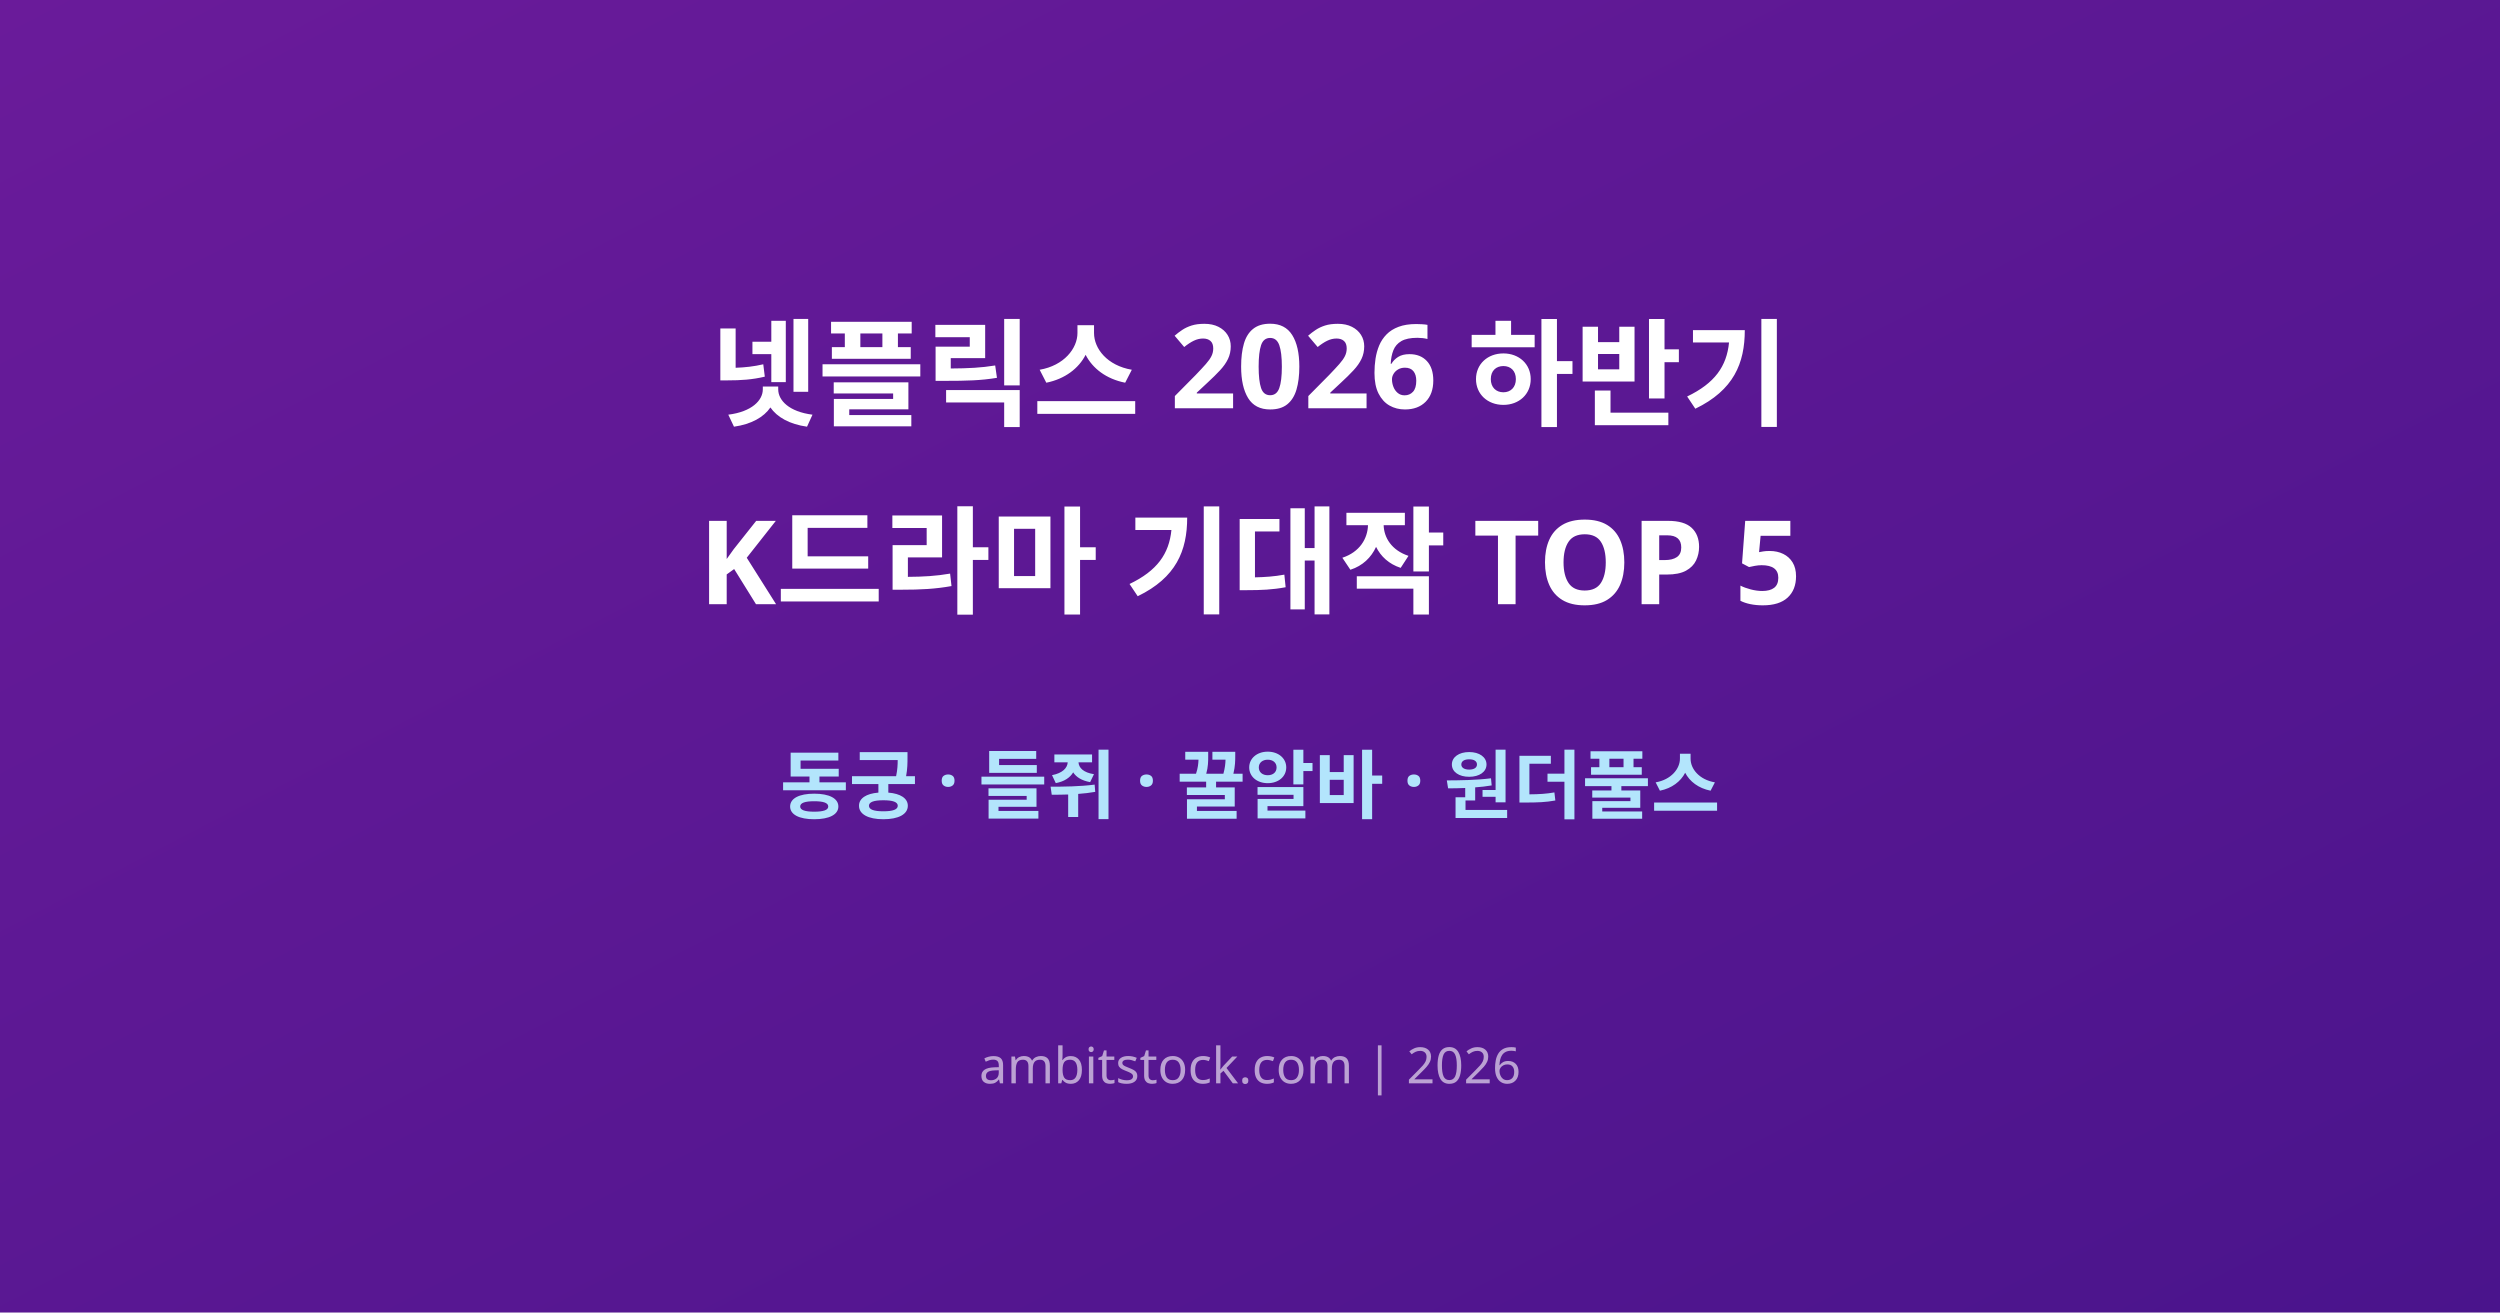
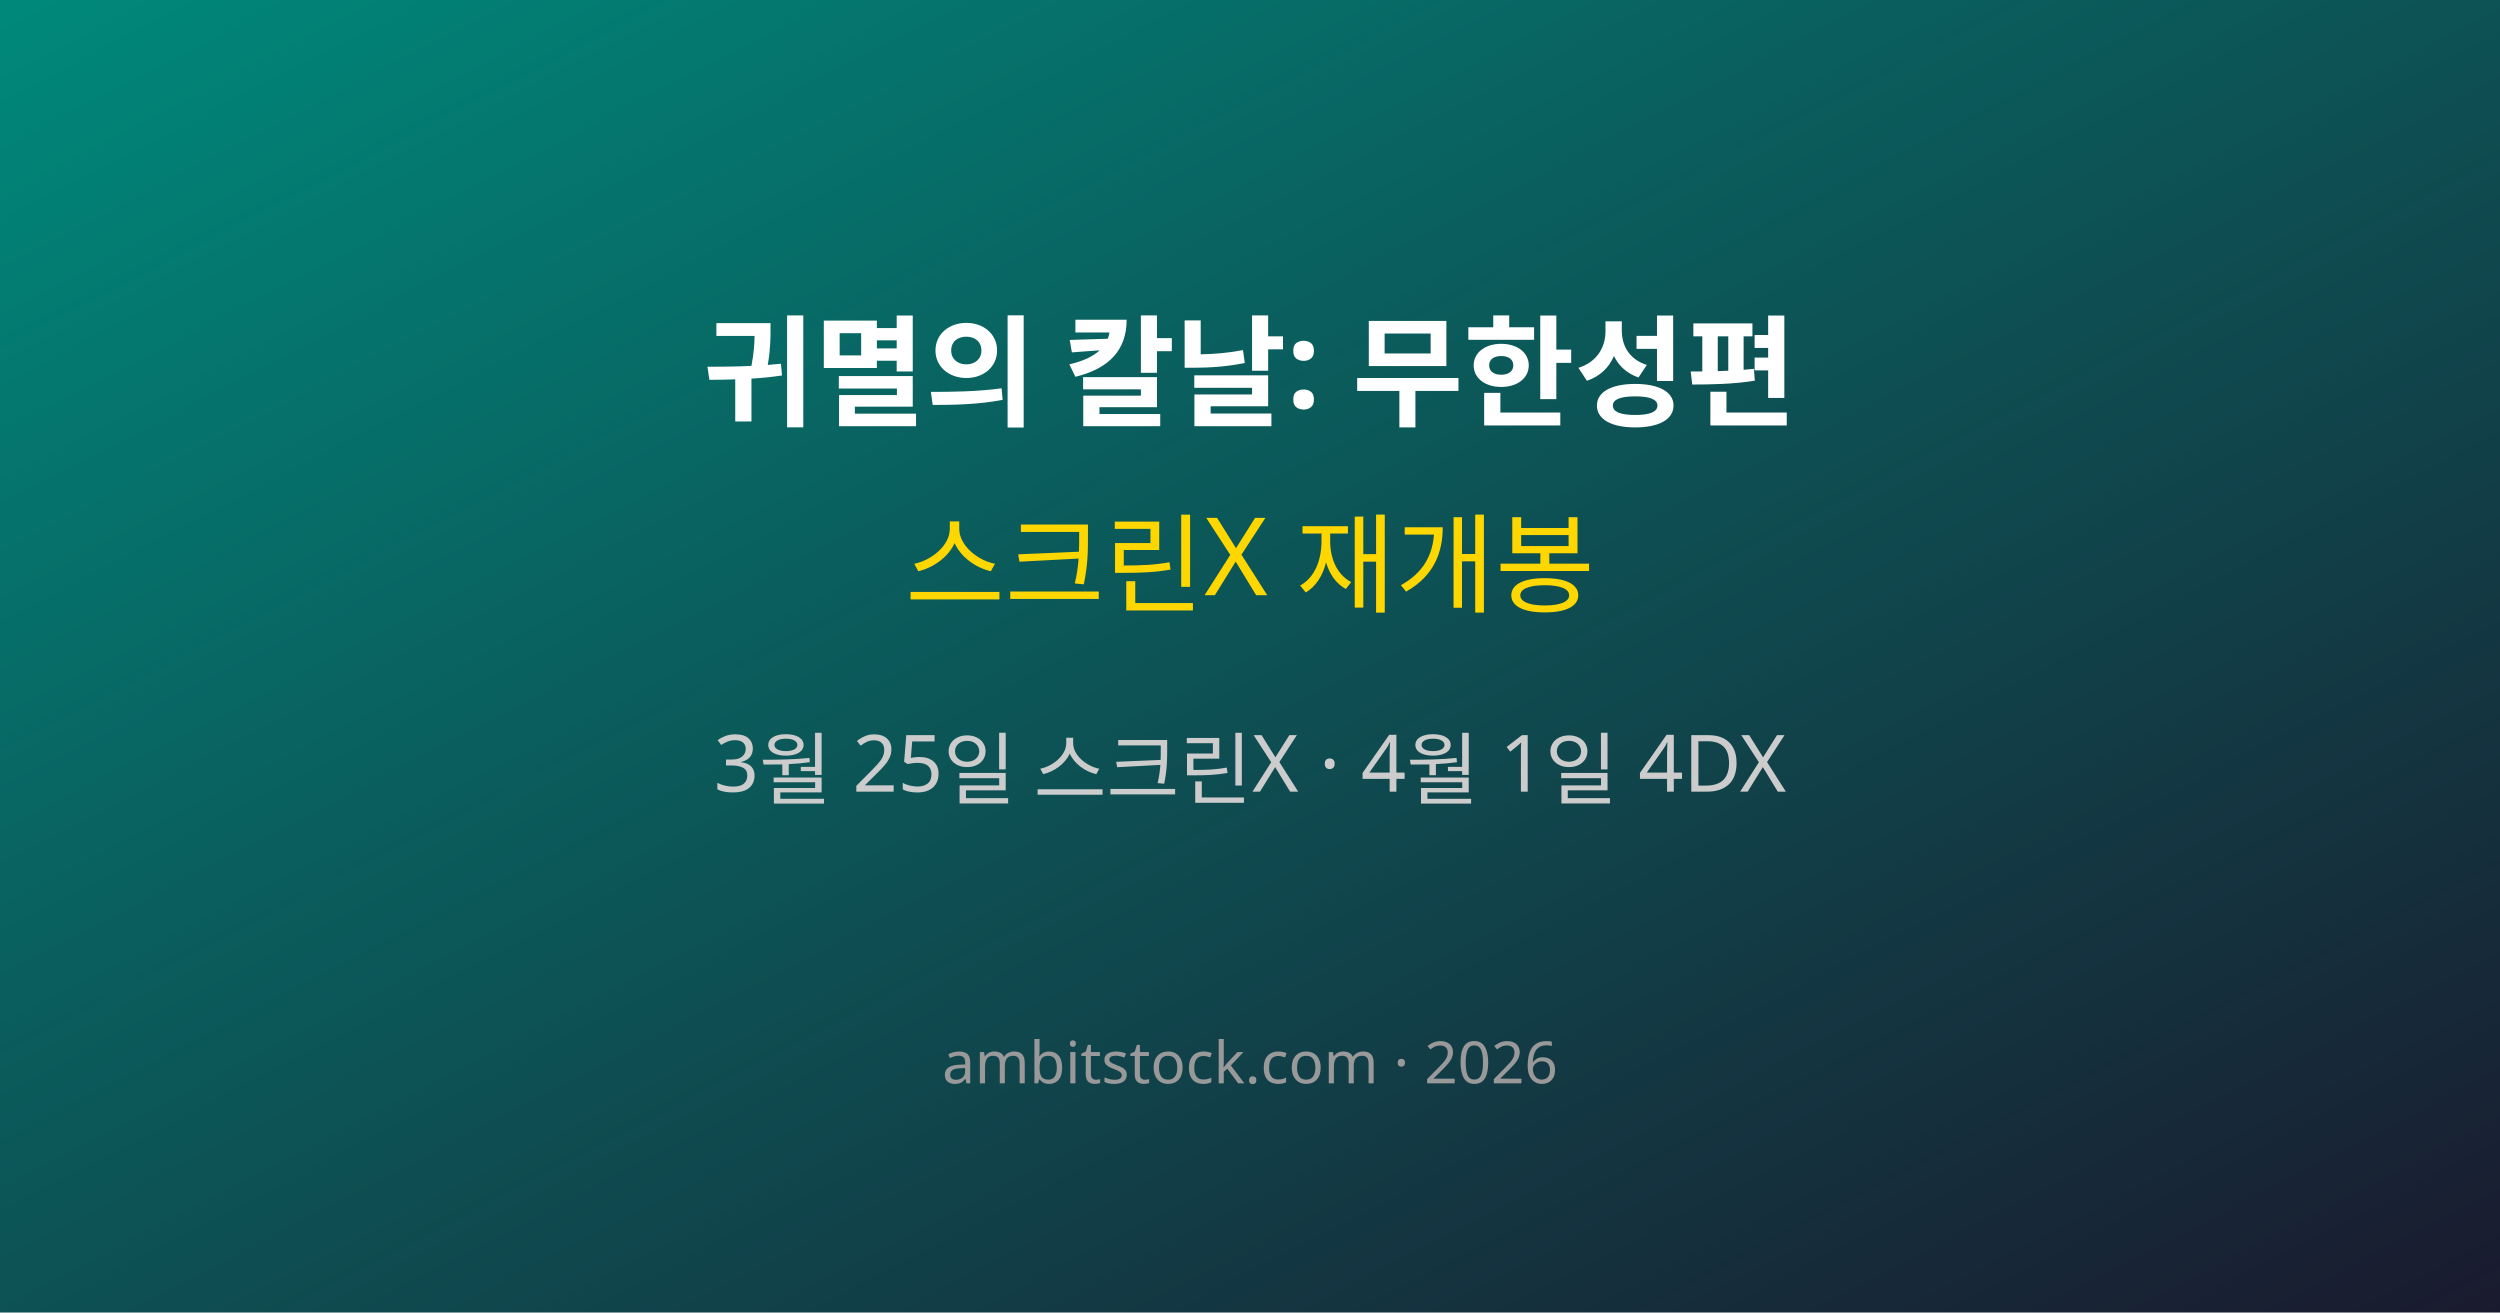
<svg xmlns="http://www.w3.org/2000/svg" width="1200" height="630" viewBox="0 0 1200 630">
  <defs>
-     <linearGradient id="bg" x1="0%" y1="0%" x2="100%" y2="100%">
-       <stop offset="0%" style="stop-color:#6a1b9a" />
-       <stop offset="100%" style="stop-color:#4a148c" />
+     <linearGradient id="bg557" x1="0%" y1="0%" x2="100%" y2="100%">
+       <stop offset="0%" style="stop-color:#00897b" />
+       <stop offset="100%" style="stop-color:#1a1a2e" />
    </linearGradient>
  </defs>
-   <rect width="1200" height="630" fill="url(#bg)" />
-   <text x="600" y="200" text-anchor="middle" font-family="'Noto Sans KR', sans-serif" font-size="56" font-weight="900" fill="#ffffff">넷플릭스 2026 하반기</text>
-   <text x="600" y="290" text-anchor="middle" font-family="'Noto Sans KR', sans-serif" font-size="56" font-weight="900" fill="#ffffff">K드라마 기대작 TOP 5</text>
-   <text x="600" y="390" text-anchor="middle" font-family="'Noto Sans KR', sans-serif" font-size="36" font-weight="700" fill="#B3E5FC">동궁 · 들쥐 · 꿀알바 · 원더풀스</text>
-   <text x="600" y="520" text-anchor="middle" font-family="'Noto Sans KR', sans-serif" font-size="24" font-weight="400" fill="rgba(255,255,255,0.6)">ambitstock.com | 2026</text>
+   <rect width="1200" height="630" fill="url(#bg557)" />
+   <text x="600" y="200" text-anchor="middle" font-family="sans-serif" font-size="58" font-weight="bold" fill="#ffffff">귀멸의 칼날: 무한성편</text>
+   <text x="600" y="290" text-anchor="middle" font-family="sans-serif" font-size="52" fill="#FFD700">스크린X 재개봉</text>
+   <text x="600" y="380" text-anchor="middle" font-family="sans-serif" font-size="38" fill="#cccccc">3월 25일 스크린X · 4월 1일 4DX</text>
+   <text x="600" y="520" text-anchor="middle" font-family="sans-serif" font-size="28" fill="#999999">ambitstock.com · 2026</text>
</svg>
